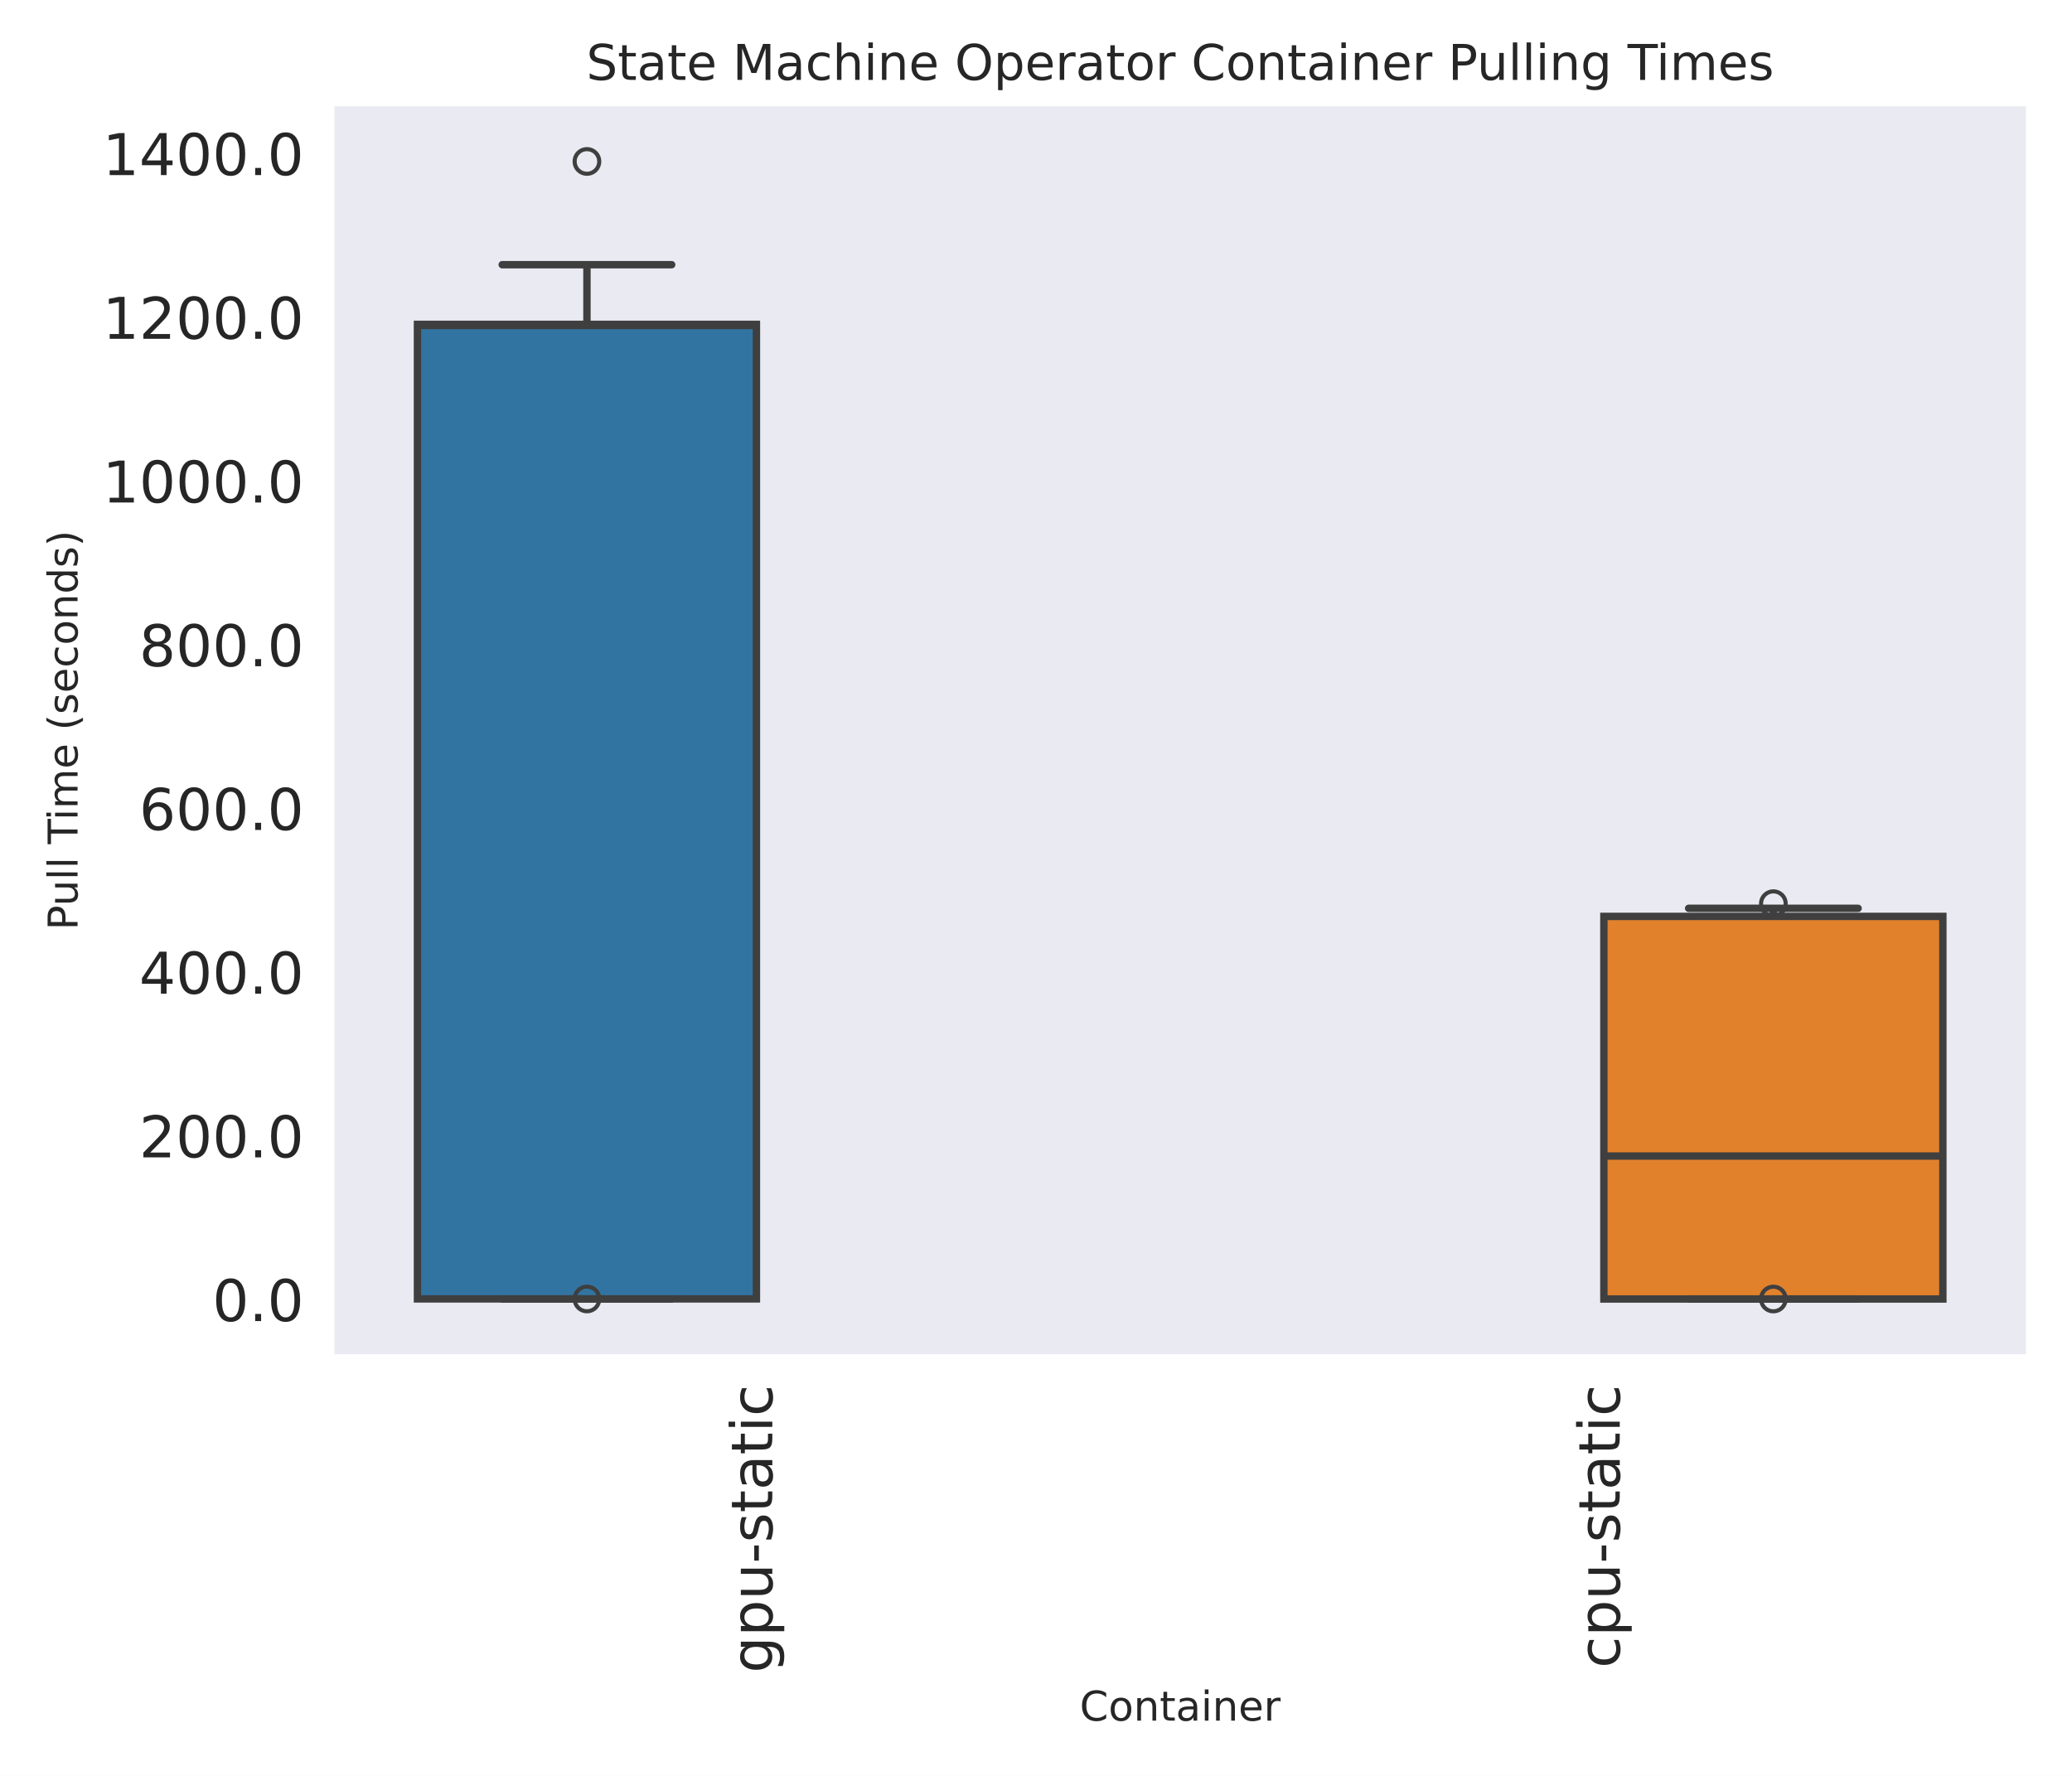
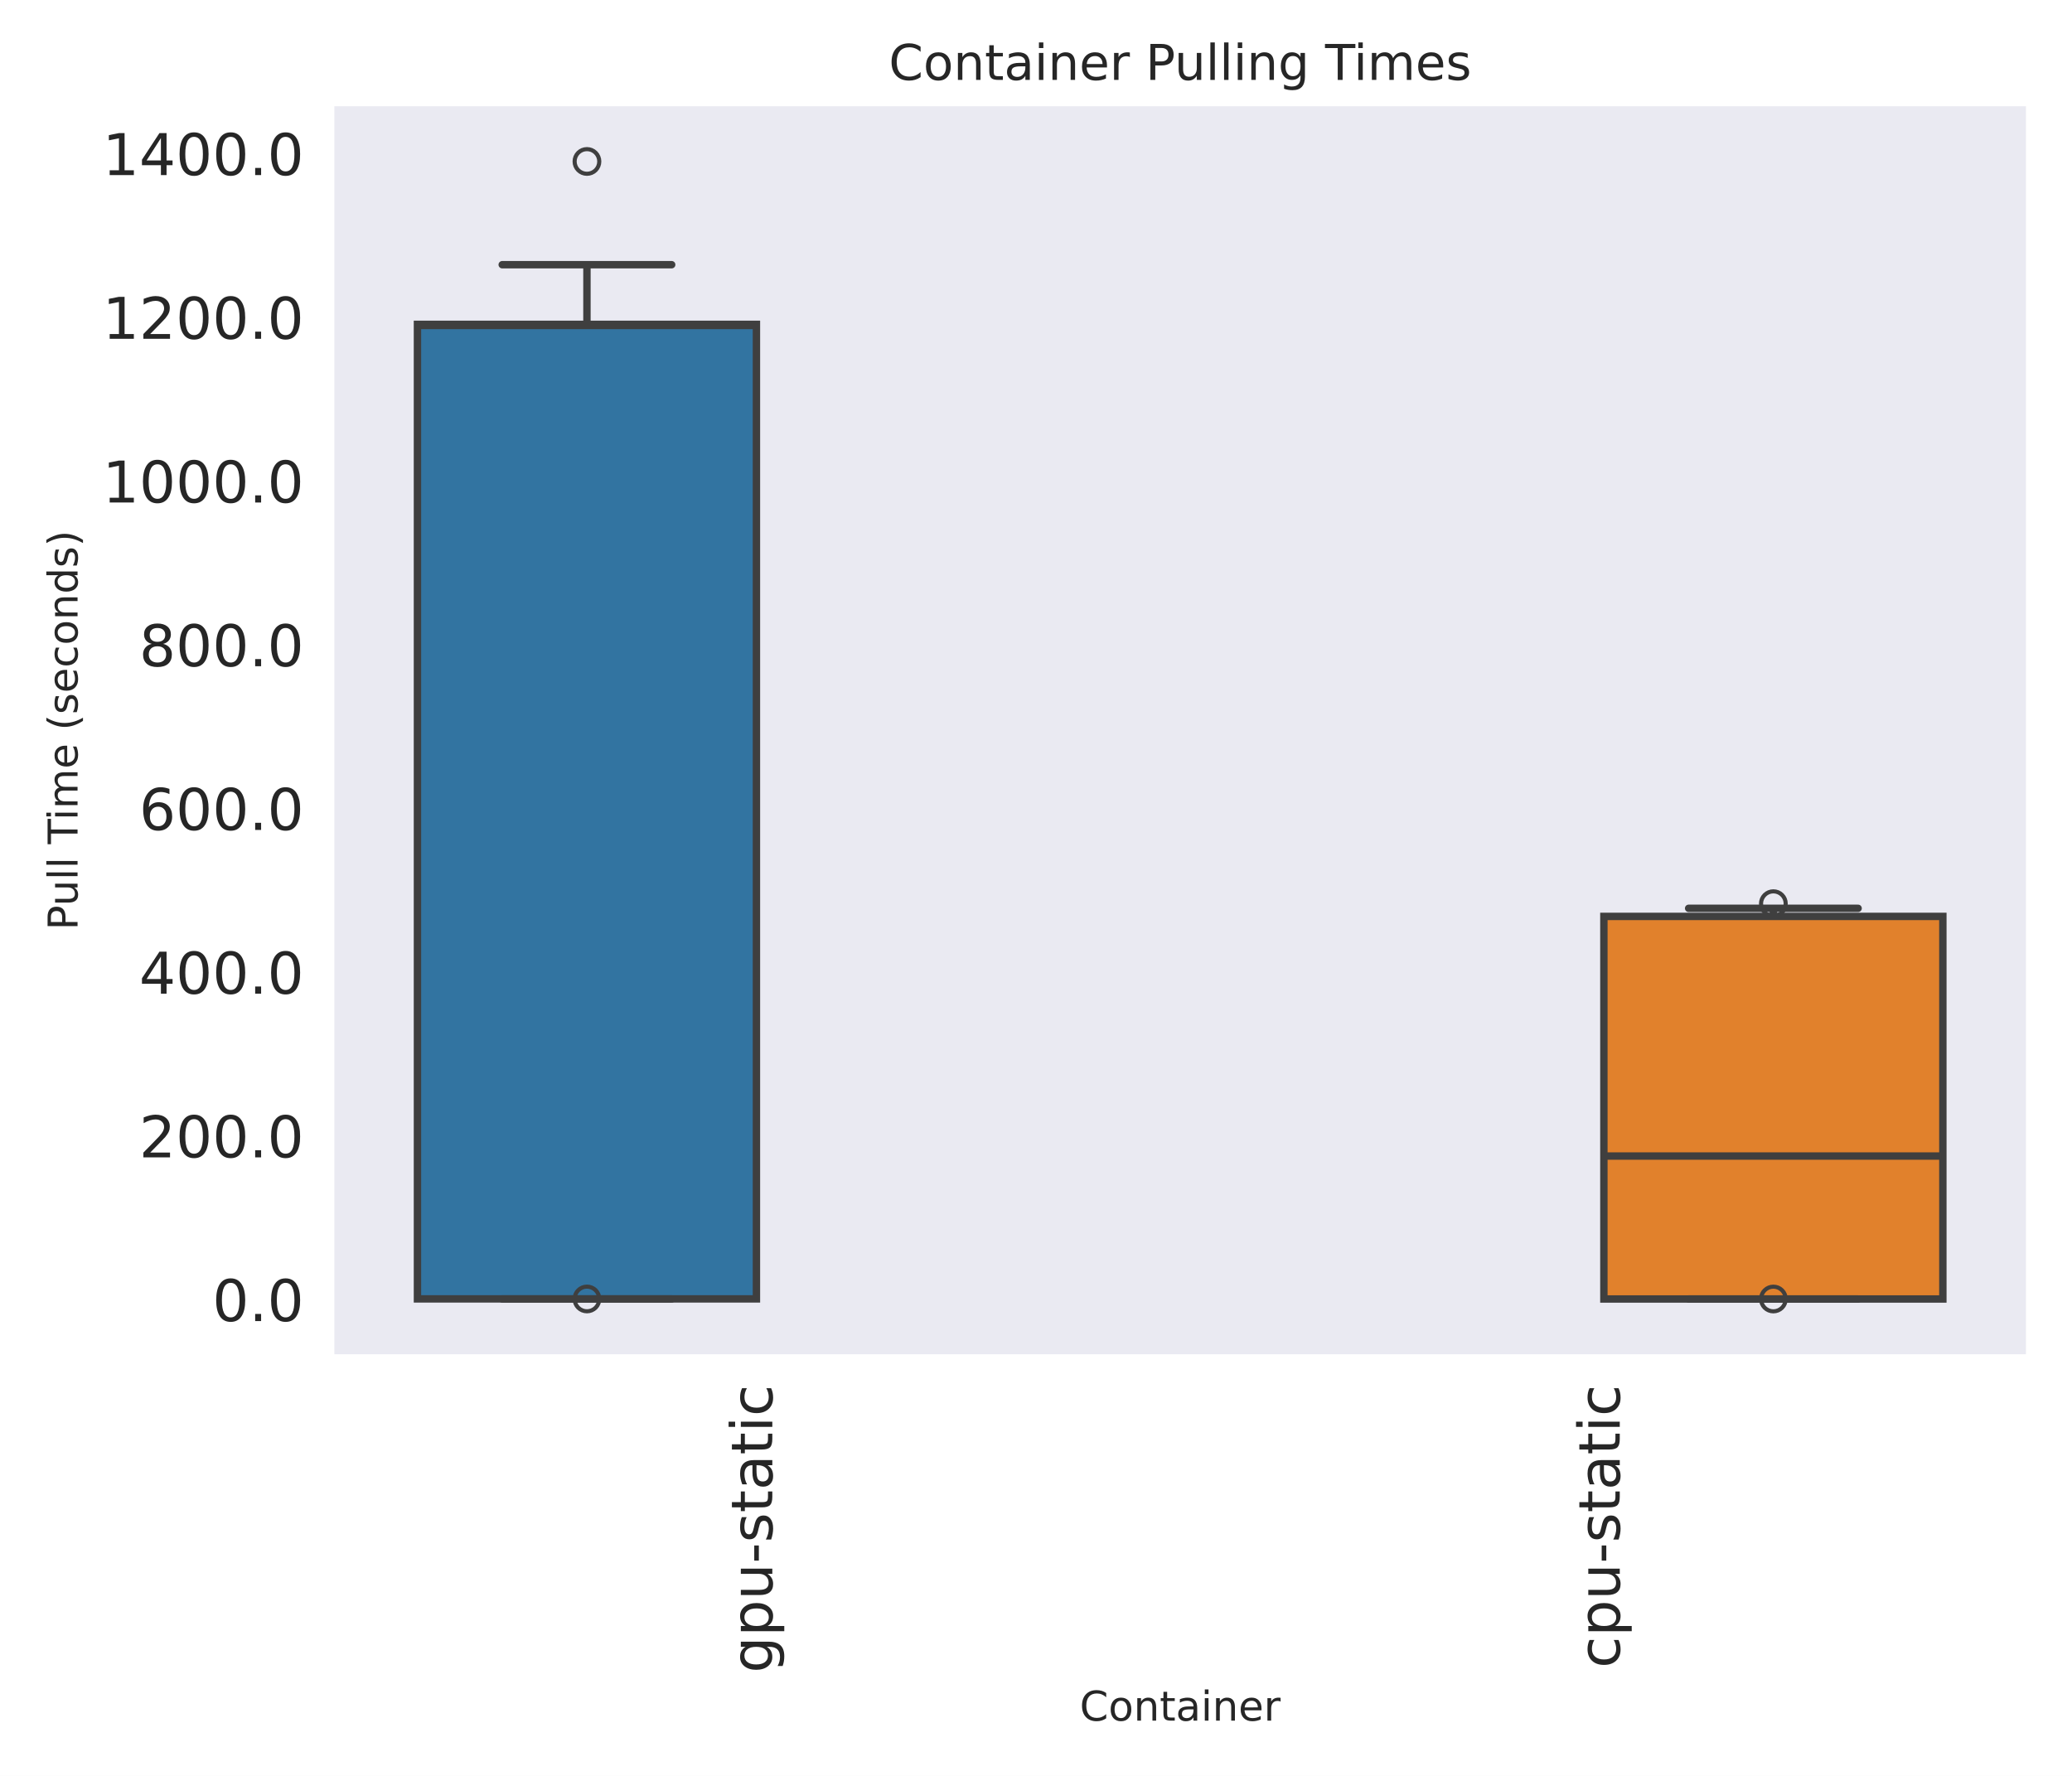
<svg xmlns="http://www.w3.org/2000/svg" xmlns:xlink="http://www.w3.org/1999/xlink" width="504pt" height="432pt" viewBox="0 0 504 432" version="1.1">
  <defs>
    <style type="text/css">*{stroke-linejoin: round; stroke-linecap: butt}</style>
  </defs>
  <g id="figure_1">
    <g id="patch_1">
      <path d="M 0 432  L 504 432  L 504 0  L 0 0  z " style="fill: #ffffff" />
    </g>
    <g id="axes_1">
      <g id="patch_2">
        <path d="M 80.93 329.83  L 493.2 329.83  L 493.2 25.44  L 80.93 25.44  z " style="fill: #eaeaf2" />
      </g>
      <g id="matplotlib.axis_1">
        <g id="xtick_1">
          <g id="text_1">
            <g style="fill: #262626" transform="translate(187.8606 406.9656) rotate(-90) scale(0.14 -0.14)">
              <defs>
                <path id="DejaVuSans-67" d="M 2906 1791  Q 2906 2416 2648 2759  Q 2391 3103 1925 3103  Q 1463 3103 1205 2759  Q 947 2416 947 1791  Q 947 1169 1205 825  Q 1463 481 1925 481  Q 2391 481 2648 825  Q 2906 1169 2906 1791  z M 3481 434  Q 3481 -459 3084 -895  Q 2688 -1331 1869 -1331  Q 1566 -1331 1297 -1286  Q 1028 -1241 775 -1147  L 775 -588  Q 1028 -725 1275 -790  Q 1522 -856 1778 -856  Q 2344 -856 2625 -561  Q 2906 -266 2906 331  L 2906 616  Q 2728 306 2450 153  Q 2172 0 1784 0  Q 1141 0 747 490  Q 353 981 353 1791  Q 353 2603 747 3093  Q 1141 3584 1784 3584  Q 2172 3584 2450 3431  Q 2728 3278 2906 2969  L 2906 3500  L 3481 3500  L 3481 434  z " transform="scale(0.015625)" />
                <path id="DejaVuSans-70" d="M 1159 525  L 1159 -1331  L 581 -1331  L 581 3500  L 1159 3500  L 1159 2969  Q 1341 3281 1617 3432  Q 1894 3584 2278 3584  Q 2916 3584 3314 3078  Q 3713 2572 3713 1747  Q 3713 922 3314 415  Q 2916 -91 2278 -91  Q 1894 -91 1617 61  Q 1341 213 1159 525  z M 3116 1747  Q 3116 2381 2855 2742  Q 2594 3103 2138 3103  Q 1681 3103 1420 2742  Q 1159 2381 1159 1747  Q 1159 1113 1420 752  Q 1681 391 2138 391  Q 2594 391 2855 752  Q 3116 1113 3116 1747  z " transform="scale(0.015625)" />
                <path id="DejaVuSans-75" d="M 544 1381  L 544 3500  L 1119 3500  L 1119 1403  Q 1119 906 1312 657  Q 1506 409 1894 409  Q 2359 409 2629 706  Q 2900 1003 2900 1516  L 2900 3500  L 3475 3500  L 3475 0  L 2900 0  L 2900 538  Q 2691 219 2414 64  Q 2138 -91 1772 -91  Q 1169 -91 856 284  Q 544 659 544 1381  z M 1991 3584  L 1991 3584  z " transform="scale(0.015625)" />
                <path id="DejaVuSans-2d" d="M 313 2009  L 1997 2009  L 1997 1497  L 313 1497  L 313 2009  z " transform="scale(0.015625)" />
                <path id="DejaVuSans-73" d="M 2834 3397  L 2834 2853  Q 2591 2978 2328 3040  Q 2066 3103 1784 3103  Q 1356 3103 1142 2972  Q 928 2841 928 2578  Q 928 2378 1081 2264  Q 1234 2150 1697 2047  L 1894 2003  Q 2506 1872 2764 1633  Q 3022 1394 3022 966  Q 3022 478 2636 193  Q 2250 -91 1575 -91  Q 1294 -91 989 -36  Q 684 19 347 128  L 347 722  Q 666 556 975 473  Q 1284 391 1588 391  Q 1994 391 2212 530  Q 2431 669 2431 922  Q 2431 1156 2273 1281  Q 2116 1406 1581 1522  L 1381 1569  Q 847 1681 609 1914  Q 372 2147 372 2553  Q 372 3047 722 3315  Q 1072 3584 1716 3584  Q 2034 3584 2315 3537  Q 2597 3491 2834 3397  z " transform="scale(0.015625)" />
                <path id="DejaVuSans-74" d="M 1172 4494  L 1172 3500  L 2356 3500  L 2356 3053  L 1172 3053  L 1172 1153  Q 1172 725 1289 603  Q 1406 481 1766 481  L 2356 481  L 2356 0  L 1766 0  Q 1100 0 847 248  Q 594 497 594 1153  L 594 3053  L 172 3053  L 172 3500  L 594 3500  L 594 4494  L 1172 4494  z " transform="scale(0.015625)" />
                <path id="DejaVuSans-61" d="M 2194 1759  Q 1497 1759 1228 1600  Q 959 1441 959 1056  Q 959 750 1161 570  Q 1363 391 1709 391  Q 2188 391 2477 730  Q 2766 1069 2766 1631  L 2766 1759  L 2194 1759  z M 3341 1997  L 3341 0  L 2766 0  L 2766 531  Q 2569 213 2275 61  Q 1981 -91 1556 -91  Q 1019 -91 701 211  Q 384 513 384 1019  Q 384 1609 779 1909  Q 1175 2209 1959 2209  L 2766 2209  L 2766 2266  Q 2766 2663 2505 2880  Q 2244 3097 1772 3097  Q 1472 3097 1187 3025  Q 903 2953 641 2809  L 641 3341  Q 956 3463 1253 3523  Q 1550 3584 1831 3584  Q 2591 3584 2966 3190  Q 3341 2797 3341 1997  z " transform="scale(0.015625)" />
                <path id="DejaVuSans-69" d="M 603 3500  L 1178 3500  L 1178 0  L 603 0  L 603 3500  z M 603 4863  L 1178 4863  L 1178 4134  L 603 4134  L 603 4863  z " transform="scale(0.015625)" />
                <path id="DejaVuSans-63" d="M 3122 3366  L 3122 2828  Q 2878 2963 2633 3030  Q 2388 3097 2138 3097  Q 1578 3097 1268 2742  Q 959 2388 959 1747  Q 959 1106 1268 751  Q 1578 397 2138 397  Q 2388 397 2633 464  Q 2878 531 3122 666  L 3122 134  Q 2881 22 2623 -34  Q 2366 -91 2075 -91  Q 1284 -91 818 406  Q 353 903 353 1747  Q 353 2603 823 3093  Q 1294 3584 2113 3584  Q 2378 3584 2631 3529  Q 2884 3475 3122 3366  z " transform="scale(0.015625)" />
              </defs>
              <use xlink:href="#DejaVuSans-67" />
              <use xlink:href="#DejaVuSans-70" x="63.477" />
              <use xlink:href="#DejaVuSans-75" x="126.953" />
              <use xlink:href="#DejaVuSans-2d" x="190.332" />
              <use xlink:href="#DejaVuSans-73" x="226.416" />
              <use xlink:href="#DejaVuSans-74" x="278.516" />
              <use xlink:href="#DejaVuSans-61" x="317.725" />
              <use xlink:href="#DejaVuSans-74" x="379.004" />
              <use xlink:href="#DejaVuSans-69" x="418.213" />
              <use xlink:href="#DejaVuSans-63" x="445.996" />
            </g>
          </g>
        </g>
        <g id="xtick_2">
          <g id="text_2">
            <g style="fill: #262626" transform="translate(393.9956 405.7756) rotate(-90) scale(0.14 -0.14)">
              <use xlink:href="#DejaVuSans-63" />
              <use xlink:href="#DejaVuSans-70" x="54.98" />
              <use xlink:href="#DejaVuSans-75" x="118.457" />
              <use xlink:href="#DejaVuSans-2d" x="181.836" />
              <use xlink:href="#DejaVuSans-73" x="217.92" />
              <use xlink:href="#DejaVuSans-74" x="270.02" />
              <use xlink:href="#DejaVuSans-61" x="309.229" />
              <use xlink:href="#DejaVuSans-74" x="370.508" />
              <use xlink:href="#DejaVuSans-69" x="409.717" />
              <use xlink:href="#DejaVuSans-63" x="437.5" />
            </g>
          </g>
        </g>
        <g id="text_3">
          <g style="fill: #262626" transform="translate(262.6314 418.5641) scale(0.1 -0.1)">
            <defs>
              <path id="DejaVuSans-43" d="M 4122 4306  L 4122 3641  Q 3803 3938 3442 4084  Q 3081 4231 2675 4231  Q 1875 4231 1450 3742  Q 1025 3253 1025 2328  Q 1025 1406 1450 917  Q 1875 428 2675 428  Q 3081 428 3442 575  Q 3803 722 4122 1019  L 4122 359  Q 3791 134 3420 21  Q 3050 -91 2638 -91  Q 1578 -91 968 557  Q 359 1206 359 2328  Q 359 3453 968 4101  Q 1578 4750 2638 4750  Q 3056 4750 3426 4639  Q 3797 4528 4122 4306  z " transform="scale(0.015625)" />
              <path id="DejaVuSans-6f" d="M 1959 3097  Q 1497 3097 1228 2736  Q 959 2375 959 1747  Q 959 1119 1226 758  Q 1494 397 1959 397  Q 2419 397 2687 759  Q 2956 1122 2956 1747  Q 2956 2369 2687 2733  Q 2419 3097 1959 3097  z M 1959 3584  Q 2709 3584 3137 3096  Q 3566 2609 3566 1747  Q 3566 888 3137 398  Q 2709 -91 1959 -91  Q 1206 -91 779 398  Q 353 888 353 1747  Q 353 2609 779 3096  Q 1206 3584 1959 3584  z " transform="scale(0.015625)" />
              <path id="DejaVuSans-6e" d="M 3513 2113  L 3513 0  L 2938 0  L 2938 2094  Q 2938 2591 2744 2837  Q 2550 3084 2163 3084  Q 1697 3084 1428 2787  Q 1159 2491 1159 1978  L 1159 0  L 581 0  L 581 3500  L 1159 3500  L 1159 2956  Q 1366 3272 1645 3428  Q 1925 3584 2291 3584  Q 2894 3584 3203 3211  Q 3513 2838 3513 2113  z " transform="scale(0.015625)" />
              <path id="DejaVuSans-65" d="M 3597 1894  L 3597 1613  L 953 1613  Q 991 1019 1311 708  Q 1631 397 2203 397  Q 2534 397 2845 478  Q 3156 559 3463 722  L 3463 178  Q 3153 47 2828 -22  Q 2503 -91 2169 -91  Q 1331 -91 842 396  Q 353 884 353 1716  Q 353 2575 817 3079  Q 1281 3584 2069 3584  Q 2775 3584 3186 3129  Q 3597 2675 3597 1894  z M 3022 2063  Q 3016 2534 2758 2815  Q 2500 3097 2075 3097  Q 1594 3097 1305 2825  Q 1016 2553 972 2059  L 3022 2063  z " transform="scale(0.015625)" />
              <path id="DejaVuSans-72" d="M 2631 2963  Q 2534 3019 2420 3045  Q 2306 3072 2169 3072  Q 1681 3072 1420 2755  Q 1159 2438 1159 1844  L 1159 0  L 581 0  L 581 3500  L 1159 3500  L 1159 2956  Q 1341 3275 1631 3429  Q 1922 3584 2338 3584  Q 2397 3584 2469 3576  Q 2541 3569 2628 3553  L 2631 2963  z " transform="scale(0.015625)" />
            </defs>
            <use xlink:href="#DejaVuSans-43" />
            <use xlink:href="#DejaVuSans-6f" x="69.824" />
            <use xlink:href="#DejaVuSans-6e" x="131.006" />
            <use xlink:href="#DejaVuSans-74" x="194.385" />
            <use xlink:href="#DejaVuSans-61" x="233.594" />
            <use xlink:href="#DejaVuSans-69" x="294.873" />
            <use xlink:href="#DejaVuSans-6e" x="322.656" />
            <use xlink:href="#DejaVuSans-65" x="386.035" />
            <use xlink:href="#DejaVuSans-72" x="447.559" />
          </g>
        </g>
      </g>
      <g id="matplotlib.axis_2">
        <g id="ytick_1">
          <g id="text_4">
            <g style="fill: #262626" transform="translate(51.66562 321.3654) scale(0.14 -0.14)">
              <defs>
                <path id="DejaVuSans-30" d="M 2034 4250  Q 1547 4250 1301 3770  Q 1056 3291 1056 2328  Q 1056 1369 1301 889  Q 1547 409 2034 409  Q 2525 409 2770 889  Q 3016 1369 3016 2328  Q 3016 3291 2770 3770  Q 2525 4250 2034 4250  z M 2034 4750  Q 2819 4750 3233 4129  Q 3647 3509 3647 2328  Q 3647 1150 3233 529  Q 2819 -91 2034 -91  Q 1250 -91 836 529  Q 422 1150 422 2328  Q 422 3509 836 4129  Q 1250 4750 2034 4750  z " transform="scale(0.015625)" />
                <path id="DejaVuSans-2e" d="M 684 794  L 1344 794  L 1344 0  L 684 0  L 684 794  z " transform="scale(0.015625)" />
              </defs>
              <use xlink:href="#DejaVuSans-30" />
              <use xlink:href="#DejaVuSans-2e" x="63.623" />
              <use xlink:href="#DejaVuSans-30" x="95.41" />
            </g>
          </g>
        </g>
        <g id="ytick_2">
          <g id="text_5">
            <g style="fill: #262626" transform="translate(33.85063 281.5401) scale(0.14 -0.14)">
              <defs>
                <path id="DejaVuSans-32" d="M 1228 531  L 3431 531  L 3431 0  L 469 0  L 469 531  Q 828 903 1448 1529  Q 2069 2156 2228 2338  Q 2531 2678 2651 2914  Q 2772 3150 2772 3378  Q 2772 3750 2511 3984  Q 2250 4219 1831 4219  Q 1534 4219 1204 4116  Q 875 4013 500 3803  L 500 4441  Q 881 4594 1212 4672  Q 1544 4750 1819 4750  Q 2544 4750 2975 4387  Q 3406 4025 3406 3419  Q 3406 3131 3298 2873  Q 3191 2616 2906 2266  Q 2828 2175 2409 1742  Q 1991 1309 1228 531  z " transform="scale(0.015625)" />
              </defs>
              <use xlink:href="#DejaVuSans-32" />
              <use xlink:href="#DejaVuSans-30" x="63.623" />
              <use xlink:href="#DejaVuSans-30" x="127.246" />
              <use xlink:href="#DejaVuSans-2e" x="190.869" />
              <use xlink:href="#DejaVuSans-30" x="222.656" />
            </g>
          </g>
        </g>
        <g id="ytick_3">
          <g id="text_6">
            <g style="fill: #262626" transform="translate(33.85063 241.7149) scale(0.14 -0.14)">
              <defs>
                <path id="DejaVuSans-34" d="M 2419 4116  L 825 1625  L 2419 1625  L 2419 4116  z M 2253 4666  L 3047 4666  L 3047 1625  L 3713 1625  L 3713 1100  L 3047 1100  L 3047 0  L 2419 0  L 2419 1100  L 313 1100  L 313 1709  L 2253 4666  z " transform="scale(0.015625)" />
              </defs>
              <use xlink:href="#DejaVuSans-34" />
              <use xlink:href="#DejaVuSans-30" x="63.623" />
              <use xlink:href="#DejaVuSans-30" x="127.246" />
              <use xlink:href="#DejaVuSans-2e" x="190.869" />
              <use xlink:href="#DejaVuSans-30" x="222.656" />
            </g>
          </g>
        </g>
        <g id="ytick_4">
          <g id="text_7">
            <g style="fill: #262626" transform="translate(33.85063 201.8897) scale(0.14 -0.14)">
              <defs>
                <path id="DejaVuSans-36" d="M 2113 2584  Q 1688 2584 1439 2293  Q 1191 2003 1191 1497  Q 1191 994 1439 701  Q 1688 409 2113 409  Q 2538 409 2786 701  Q 3034 994 3034 1497  Q 3034 2003 2786 2293  Q 2538 2584 2113 2584  z M 3366 4563  L 3366 3988  Q 3128 4100 2886 4159  Q 2644 4219 2406 4219  Q 1781 4219 1451 3797  Q 1122 3375 1075 2522  Q 1259 2794 1537 2939  Q 1816 3084 2150 3084  Q 2853 3084 3261 2657  Q 3669 2231 3669 1497  Q 3669 778 3244 343  Q 2819 -91 2113 -91  Q 1303 -91 875 529  Q 447 1150 447 2328  Q 447 3434 972 4092  Q 1497 4750 2381 4750  Q 2619 4750 2861 4703  Q 3103 4656 3366 4563  z " transform="scale(0.015625)" />
              </defs>
              <use xlink:href="#DejaVuSans-36" />
              <use xlink:href="#DejaVuSans-30" x="63.623" />
              <use xlink:href="#DejaVuSans-30" x="127.246" />
              <use xlink:href="#DejaVuSans-2e" x="190.869" />
              <use xlink:href="#DejaVuSans-30" x="222.656" />
            </g>
          </g>
        </g>
        <g id="ytick_5">
          <g id="text_8">
            <g style="fill: #262626" transform="translate(33.85063 162.0645) scale(0.14 -0.14)">
              <defs>
                <path id="DejaVuSans-38" d="M 2034 2216  Q 1584 2216 1326 1975  Q 1069 1734 1069 1313  Q 1069 891 1326 650  Q 1584 409 2034 409  Q 2484 409 2743 651  Q 3003 894 3003 1313  Q 3003 1734 2745 1975  Q 2488 2216 2034 2216  z M 1403 2484  Q 997 2584 770 2862  Q 544 3141 544 3541  Q 544 4100 942 4425  Q 1341 4750 2034 4750  Q 2731 4750 3128 4425  Q 3525 4100 3525 3541  Q 3525 3141 3298 2862  Q 3072 2584 2669 2484  Q 3125 2378 3379 2068  Q 3634 1759 3634 1313  Q 3634 634 3220 271  Q 2806 -91 2034 -91  Q 1263 -91 848 271  Q 434 634 434 1313  Q 434 1759 690 2068  Q 947 2378 1403 2484  z M 1172 3481  Q 1172 3119 1398 2916  Q 1625 2713 2034 2713  Q 2441 2713 2670 2916  Q 2900 3119 2900 3481  Q 2900 3844 2670 4047  Q 2441 4250 2034 4250  Q 1625 4250 1398 4047  Q 1172 3844 1172 3481  z " transform="scale(0.015625)" />
              </defs>
              <use xlink:href="#DejaVuSans-38" />
              <use xlink:href="#DejaVuSans-30" x="63.623" />
              <use xlink:href="#DejaVuSans-30" x="127.246" />
              <use xlink:href="#DejaVuSans-2e" x="190.869" />
              <use xlink:href="#DejaVuSans-30" x="222.656" />
            </g>
          </g>
        </g>
        <g id="ytick_6">
          <g id="text_9">
            <g style="fill: #262626" transform="translate(24.94312 122.2393) scale(0.14 -0.14)">
              <defs>
                <path id="DejaVuSans-31" d="M 794 531  L 1825 531  L 1825 4091  L 703 3866  L 703 4441  L 1819 4666  L 2450 4666  L 2450 531  L 3481 531  L 3481 0  L 794 0  L 794 531  z " transform="scale(0.015625)" />
              </defs>
              <use xlink:href="#DejaVuSans-31" />
              <use xlink:href="#DejaVuSans-30" x="63.623" />
              <use xlink:href="#DejaVuSans-30" x="127.246" />
              <use xlink:href="#DejaVuSans-30" x="190.869" />
              <use xlink:href="#DejaVuSans-2e" x="254.492" />
              <use xlink:href="#DejaVuSans-30" x="286.279" />
            </g>
          </g>
        </g>
        <g id="ytick_7">
          <g id="text_10">
            <g style="fill: #262626" transform="translate(24.94312 82.41404) scale(0.14 -0.14)">
              <use xlink:href="#DejaVuSans-31" />
              <use xlink:href="#DejaVuSans-32" x="63.623" />
              <use xlink:href="#DejaVuSans-30" x="127.246" />
              <use xlink:href="#DejaVuSans-30" x="190.869" />
              <use xlink:href="#DejaVuSans-2e" x="254.492" />
              <use xlink:href="#DejaVuSans-30" x="286.279" />
            </g>
          </g>
        </g>
        <g id="ytick_8">
          <g id="text_11">
            <g style="fill: #262626" transform="translate(24.94312 42.58882) scale(0.14 -0.14)">
              <use xlink:href="#DejaVuSans-31" />
              <use xlink:href="#DejaVuSans-34" x="63.623" />
              <use xlink:href="#DejaVuSans-30" x="127.246" />
              <use xlink:href="#DejaVuSans-30" x="190.869" />
              <use xlink:href="#DejaVuSans-2e" x="254.492" />
              <use xlink:href="#DejaVuSans-30" x="286.279" />
            </g>
          </g>
        </g>
        <g id="text_12">
          <g style="fill: #262626" transform="translate(18.86344 226.26) rotate(-90) scale(0.1 -0.1)">
            <defs>
              <path id="DejaVuSans-50" d="M 1259 4147  L 1259 2394  L 2053 2394  Q 2494 2394 2734 2622  Q 2975 2850 2975 3272  Q 2975 3691 2734 3919  Q 2494 4147 2053 4147  L 1259 4147  z M 628 4666  L 2053 4666  Q 2838 4666 3239 4311  Q 3641 3956 3641 3272  Q 3641 2581 3239 2228  Q 2838 1875 2053 1875  L 1259 1875  L 1259 0  L 628 0  L 628 4666  z " transform="scale(0.015625)" />
              <path id="DejaVuSans-6c" d="M 603 4863  L 1178 4863  L 1178 0  L 603 0  L 603 4863  z " transform="scale(0.015625)" />
              <path id="DejaVuSans-20" transform="scale(0.015625)" />
              <path id="DejaVuSans-54" d="M -19 4666  L 3928 4666  L 3928 4134  L 2272 4134  L 2272 0  L 1638 0  L 1638 4134  L -19 4134  L -19 4666  z " transform="scale(0.015625)" />
              <path id="DejaVuSans-6d" d="M 3328 2828  Q 3544 3216 3844 3400  Q 4144 3584 4550 3584  Q 5097 3584 5394 3201  Q 5691 2819 5691 2113  L 5691 0  L 5113 0  L 5113 2094  Q 5113 2597 4934 2840  Q 4756 3084 4391 3084  Q 3944 3084 3684 2787  Q 3425 2491 3425 1978  L 3425 0  L 2847 0  L 2847 2094  Q 2847 2600 2669 2842  Q 2491 3084 2119 3084  Q 1678 3084 1418 2786  Q 1159 2488 1159 1978  L 1159 0  L 581 0  L 581 3500  L 1159 3500  L 1159 2956  Q 1356 3278 1631 3431  Q 1906 3584 2284 3584  Q 2666 3584 2933 3390  Q 3200 3197 3328 2828  z " transform="scale(0.015625)" />
              <path id="DejaVuSans-28" d="M 1984 4856  Q 1566 4138 1362 3434  Q 1159 2731 1159 2009  Q 1159 1288 1364 580  Q 1569 -128 1984 -844  L 1484 -844  Q 1016 -109 783 600  Q 550 1309 550 2009  Q 550 2706 781 3412  Q 1013 4119 1484 4856  L 1984 4856  z " transform="scale(0.015625)" />
              <path id="DejaVuSans-64" d="M 2906 2969  L 2906 4863  L 3481 4863  L 3481 0  L 2906 0  L 2906 525  Q 2725 213 2448 61  Q 2172 -91 1784 -91  Q 1150 -91 751 415  Q 353 922 353 1747  Q 353 2572 751 3078  Q 1150 3584 1784 3584  Q 2172 3584 2448 3432  Q 2725 3281 2906 2969  z M 947 1747  Q 947 1113 1208 752  Q 1469 391 1925 391  Q 2381 391 2643 752  Q 2906 1113 2906 1747  Q 2906 2381 2643 2742  Q 2381 3103 1925 3103  Q 1469 3103 1208 2742  Q 947 2381 947 1747  z " transform="scale(0.015625)" />
              <path id="DejaVuSans-29" d="M 513 4856  L 1013 4856  Q 1481 4119 1714 3412  Q 1947 2706 1947 2009  Q 1947 1309 1714 600  Q 1481 -109 1013 -844  L 513 -844  Q 928 -128 1133 580  Q 1338 1288 1338 2009  Q 1338 2731 1133 3434  Q 928 4138 513 4856  z " transform="scale(0.015625)" />
            </defs>
            <use xlink:href="#DejaVuSans-50" />
            <use xlink:href="#DejaVuSans-75" x="58.553" />
            <use xlink:href="#DejaVuSans-6c" x="121.932" />
            <use xlink:href="#DejaVuSans-6c" x="149.715" />
            <use xlink:href="#DejaVuSans-20" x="177.498" />
            <use xlink:href="#DejaVuSans-54" x="209.285" />
            <use xlink:href="#DejaVuSans-69" x="267.244" />
            <use xlink:href="#DejaVuSans-6d" x="295.027" />
            <use xlink:href="#DejaVuSans-65" x="392.439" />
            <use xlink:href="#DejaVuSans-20" x="453.963" />
            <use xlink:href="#DejaVuSans-28" x="485.75" />
            <use xlink:href="#DejaVuSans-73" x="524.764" />
            <use xlink:href="#DejaVuSans-65" x="576.863" />
            <use xlink:href="#DejaVuSans-63" x="638.387" />
            <use xlink:href="#DejaVuSans-6f" x="693.367" />
            <use xlink:href="#DejaVuSans-6e" x="754.549" />
            <use xlink:href="#DejaVuSans-64" x="817.928" />
            <use xlink:href="#DejaVuSans-73" x="881.404" />
            <use xlink:href="#DejaVuSans-29" x="933.504" />
          </g>
        </g>
      </g>
      <g id="patch_3">
-         <path d="M 101.543 315.967  L 183.998 315.967  L 183.998 78.901  L 101.543 78.901  L 101.543 315.967  z " clip-path="url(#pc8af68eab9)" style="fill: #3274a1; stroke: #3f3f3f; stroke-width: 1.8; stroke-linejoin: miter" />
+         <path d="M 101.543 315.967  L 183.998 315.967  L 183.998 78.901  L 101.543 78.901  L 101.543 315.967  z " clip-path="url(#p649eac7617)" style="fill: #3274a1; stroke: #3f3f3f; stroke-width: 1.8; stroke-linejoin: miter" />
      </g>
      <g id="line2d_1">
-         <path d="M 142.77 315.967  L 142.77 315.983  " clip-path="url(#pc8af68eab9)" style="fill: none; stroke: #3f3f3f; stroke-width: 1.8" />
+         <path d="M 142.77 315.967  L 142.77 315.983  " clip-path="url(#p649eac7617)" style="fill: none; stroke: #3f3f3f; stroke-width: 1.8" />
      </g>
      <g id="line2d_2">
-         <path d="M 142.77 78.901  L 142.77 64.39  " clip-path="url(#pc8af68eab9)" style="fill: none; stroke: #3f3f3f; stroke-width: 1.8" />
+         <path d="M 142.77 78.901  L 142.77 64.39  " clip-path="url(#p649eac7617)" style="fill: none; stroke: #3f3f3f; stroke-width: 1.8" />
      </g>
      <g id="line2d_3">
-         <path d="M 122.157 315.983  L 163.384 315.983  " clip-path="url(#pc8af68eab9)" style="fill: none; stroke: #3f3f3f; stroke-width: 1.8; stroke-linecap: round" />
+         <path d="M 122.157 315.983  L 163.384 315.983  " clip-path="url(#p649eac7617)" style="fill: none; stroke: #3f3f3f; stroke-width: 1.8; stroke-linecap: round" />
      </g>
      <g id="line2d_4">
-         <path d="M 122.157 64.39  L 163.384 64.39  " clip-path="url(#pc8af68eab9)" style="fill: none; stroke: #3f3f3f; stroke-width: 1.8; stroke-linecap: round" />
+         <path d="M 122.157 64.39  L 163.384 64.39  " clip-path="url(#p649eac7617)" style="fill: none; stroke: #3f3f3f; stroke-width: 1.8; stroke-linecap: round" />
      </g>
      <g id="line2d_5">
        <defs>
-           <path id="m27d3571a78" d="M 0 3  C 0.796 3 1.559 2.684 2.121 2.121  C 2.684 1.559 3 0.796 3 0  C 3 -0.796 2.684 -1.559 2.121 -2.121  C 1.559 -2.684 0.796 -3 0 -3  C -0.796 -3 -1.559 -2.684 -2.121 -2.121  C -2.684 -1.559 -3 -0.796 -3 0  C -3 0.796 -2.684 1.559 -2.121 2.121  C -1.559 2.684 -0.796 3 0 3  z " style="stroke: #3f3f3f" />
+           <path id="m4d8b581819" d="M 0 3  C 0.796 3 1.559 2.684 2.121 2.121  C 2.684 1.559 3 0.796 3 0  C 3 -0.796 2.684 -1.559 2.121 -2.121  C 1.559 -2.684 0.796 -3 0 -3  C -0.796 -3 -1.559 -2.684 -2.121 -2.121  C -2.684 -1.559 -3 -0.796 -3 0  C -3 0.796 -2.684 1.559 -2.121 2.121  C -1.559 2.684 -0.796 3 0 3  z " style="stroke: #3f3f3f" />
        </defs>
-         <g clip-path="url(#pc8af68eab9)">
-           <use xlink:href="#m27d3571a78" x="142.77" y="315.984" style="fill-opacity: 0; stroke: #3f3f3f" />
-           <use xlink:href="#m27d3571a78" x="142.77" y="39.276" style="fill-opacity: 0; stroke: #3f3f3f" />
+         <g clip-path="url(#p649eac7617)">
+           <use xlink:href="#m4d8b581819" x="142.77" y="315.984" style="fill-opacity: 0; stroke: #3f3f3f" />
+           <use xlink:href="#m4d8b581819" x="142.77" y="39.276" style="fill-opacity: 0; stroke: #3f3f3f" />
        </g>
      </g>
      <g id="patch_4">
-         <path d="M 390.132 315.992  L 472.587 315.992  L 472.587 222.925  L 390.132 222.925  L 390.132 315.992  z " clip-path="url(#pc8af68eab9)" style="fill: #e1812c; stroke: #3f3f3f; stroke-width: 1.8; stroke-linejoin: miter" />
+         <path d="M 390.132 315.992  L 472.587 315.992  L 472.587 222.925  L 390.132 222.925  L 390.132 315.992  z " clip-path="url(#p649eac7617)" style="fill: #e1812c; stroke: #3f3f3f; stroke-width: 1.8; stroke-linejoin: miter" />
      </g>
      <g id="line2d_6">
-         <path d="M 431.36 315.992  L 431.36 315.994  " clip-path="url(#pc8af68eab9)" style="fill: none; stroke: #3f3f3f; stroke-width: 1.8" />
+         <path d="M 431.36 315.992  L 431.36 315.994  " clip-path="url(#p649eac7617)" style="fill: none; stroke: #3f3f3f; stroke-width: 1.8" />
      </g>
      <g id="line2d_7">
-         <path d="M 431.36 222.925  L 431.36 220.957  " clip-path="url(#pc8af68eab9)" style="fill: none; stroke: #3f3f3f; stroke-width: 1.8" />
+         <path d="M 431.36 222.925  L 431.36 220.957  " clip-path="url(#p649eac7617)" style="fill: none; stroke: #3f3f3f; stroke-width: 1.8" />
      </g>
      <g id="line2d_8">
-         <path d="M 410.746 315.994  L 451.973 315.994  " clip-path="url(#pc8af68eab9)" style="fill: none; stroke: #3f3f3f; stroke-width: 1.8; stroke-linecap: round" />
+         <path d="M 410.746 315.994  L 451.973 315.994  " clip-path="url(#p649eac7617)" style="fill: none; stroke: #3f3f3f; stroke-width: 1.8; stroke-linecap: round" />
      </g>
      <g id="line2d_9">
-         <path d="M 410.746 220.957  L 451.973 220.957  " clip-path="url(#pc8af68eab9)" style="fill: none; stroke: #3f3f3f; stroke-width: 1.8; stroke-linecap: round" />
+         <path d="M 410.746 220.957  L 451.973 220.957  " clip-path="url(#p649eac7617)" style="fill: none; stroke: #3f3f3f; stroke-width: 1.8; stroke-linecap: round" />
      </g>
      <g id="line2d_10">
-         <g clip-path="url(#pc8af68eab9)">
-           <use xlink:href="#m27d3571a78" x="431.36" y="315.994" style="fill-opacity: 0; stroke: #3f3f3f" />
-           <use xlink:href="#m27d3571a78" x="431.36" y="219.827" style="fill-opacity: 0; stroke: #3f3f3f" />
+         <g clip-path="url(#p649eac7617)">
+           <use xlink:href="#m4d8b581819" x="431.36" y="315.994" style="fill-opacity: 0; stroke: #3f3f3f" />
+           <use xlink:href="#m4d8b581819" x="431.36" y="219.827" style="fill-opacity: 0; stroke: #3f3f3f" />
        </g>
      </g>
      <g id="line2d_11">
-         <path d="M 101.543 79.169  L 183.998 79.169  " clip-path="url(#pc8af68eab9)" style="fill: none; stroke: #3f3f3f; stroke-width: 1.8" />
+         <path d="M 101.543 79.169  L 183.998 79.169  " clip-path="url(#p649eac7617)" style="fill: none; stroke: #3f3f3f; stroke-width: 1.8" />
      </g>
      <g id="line2d_12">
-         <path d="M 390.132 281.222  L 472.587 281.222  " clip-path="url(#pc8af68eab9)" style="fill: none; stroke: #3f3f3f; stroke-width: 1.8" />
+         <path d="M 390.132 281.222  L 472.587 281.222  " clip-path="url(#p649eac7617)" style="fill: none; stroke: #3f3f3f; stroke-width: 1.8" />
      </g>
      <g id="patch_5">
        <path d="M 80.93 329.83  L 80.93 25.44  " style="fill: none; stroke: #ffffff; stroke-width: 0.8; stroke-linejoin: miter; stroke-linecap: square" />
      </g>
      <g id="patch_6">
        <path d="M 493.2 329.83  L 493.2 25.44  " style="fill: none; stroke: #ffffff; stroke-width: 0.8; stroke-linejoin: miter; stroke-linecap: square" />
      </g>
      <g id="patch_7">
        <path d="M 80.93 329.83  L 493.2 329.83  " style="fill: none; stroke: #ffffff; stroke-width: 0.8; stroke-linejoin: miter; stroke-linecap: square" />
      </g>
      <g id="patch_8">
        <path d="M 80.93 25.44  L 493.2 25.44  " style="fill: none; stroke: #ffffff; stroke-width: 0.8; stroke-linejoin: miter; stroke-linecap: square" />
      </g>
      <g id="text_13">
-         <g style="fill: #262626" transform="translate(142.6206 19.44) scale(0.12 -0.12)">
-           <defs>
-             <path id="DejaVuSans-53" d="M 3425 4513  L 3425 3897  Q 3066 4069 2747 4153  Q 2428 4238 2131 4238  Q 1616 4238 1336 4038  Q 1056 3838 1056 3469  Q 1056 3159 1242 3001  Q 1428 2844 1947 2747  L 2328 2669  Q 3034 2534 3370 2195  Q 3706 1856 3706 1288  Q 3706 609 3251 259  Q 2797 -91 1919 -91  Q 1588 -91 1214 -16  Q 841 59 441 206  L 441 856  Q 825 641 1194 531  Q 1563 422 1919 422  Q 2459 422 2753 634  Q 3047 847 3047 1241  Q 3047 1584 2836 1778  Q 2625 1972 2144 2069  L 1759 2144  Q 1053 2284 737 2584  Q 422 2884 422 3419  Q 422 4038 858 4394  Q 1294 4750 2059 4750  Q 2388 4750 2728 4690  Q 3069 4631 3425 4513  z " transform="scale(0.015625)" />
-             <path id="DejaVuSans-4d" d="M 628 4666  L 1569 4666  L 2759 1491  L 3956 4666  L 4897 4666  L 4897 0  L 4281 0  L 4281 4097  L 3078 897  L 2444 897  L 1241 4097  L 1241 0  L 628 0  L 628 4666  z " transform="scale(0.015625)" />
-             <path id="DejaVuSans-68" d="M 3513 2113  L 3513 0  L 2938 0  L 2938 2094  Q 2938 2591 2744 2837  Q 2550 3084 2163 3084  Q 1697 3084 1428 2787  Q 1159 2491 1159 1978  L 1159 0  L 581 0  L 581 4863  L 1159 4863  L 1159 2956  Q 1366 3272 1645 3428  Q 1925 3584 2291 3584  Q 2894 3584 3203 3211  Q 3513 2838 3513 2113  z " transform="scale(0.015625)" />
-             <path id="DejaVuSans-4f" d="M 2522 4238  Q 1834 4238 1429 3725  Q 1025 3213 1025 2328  Q 1025 1447 1429 934  Q 1834 422 2522 422  Q 3209 422 3611 934  Q 4013 1447 4013 2328  Q 4013 3213 3611 3725  Q 3209 4238 2522 4238  z M 2522 4750  Q 3503 4750 4090 4092  Q 4678 3434 4678 2328  Q 4678 1225 4090 567  Q 3503 -91 2522 -91  Q 1538 -91 948 565  Q 359 1222 359 2328  Q 359 3434 948 4092  Q 1538 4750 2522 4750  z " transform="scale(0.015625)" />
-           </defs>
-           <use xlink:href="#DejaVuSans-53" />
-           <use xlink:href="#DejaVuSans-74" x="63.477" />
-           <use xlink:href="#DejaVuSans-61" x="102.686" />
-           <use xlink:href="#DejaVuSans-74" x="163.965" />
-           <use xlink:href="#DejaVuSans-65" x="203.174" />
-           <use xlink:href="#DejaVuSans-20" x="264.697" />
-           <use xlink:href="#DejaVuSans-4d" x="296.484" />
-           <use xlink:href="#DejaVuSans-61" x="382.764" />
-           <use xlink:href="#DejaVuSans-63" x="444.043" />
-           <use xlink:href="#DejaVuSans-68" x="499.023" />
-           <use xlink:href="#DejaVuSans-69" x="562.402" />
-           <use xlink:href="#DejaVuSans-6e" x="590.186" />
-           <use xlink:href="#DejaVuSans-65" x="653.564" />
-           <use xlink:href="#DejaVuSans-20" x="715.088" />
-           <use xlink:href="#DejaVuSans-4f" x="746.875" />
-           <use xlink:href="#DejaVuSans-70" x="825.586" />
-           <use xlink:href="#DejaVuSans-65" x="889.062" />
-           <use xlink:href="#DejaVuSans-72" x="950.586" />
-           <use xlink:href="#DejaVuSans-61" x="991.699" />
-           <use xlink:href="#DejaVuSans-74" x="1052.979" />
-           <use xlink:href="#DejaVuSans-6f" x="1092.188" />
-           <use xlink:href="#DejaVuSans-72" x="1153.369" />
-           <use xlink:href="#DejaVuSans-20" x="1194.482" />
-           <use xlink:href="#DejaVuSans-43" x="1226.27" />
-           <use xlink:href="#DejaVuSans-6f" x="1296.094" />
-           <use xlink:href="#DejaVuSans-6e" x="1357.275" />
-           <use xlink:href="#DejaVuSans-74" x="1420.654" />
-           <use xlink:href="#DejaVuSans-61" x="1459.863" />
-           <use xlink:href="#DejaVuSans-69" x="1521.143" />
-           <use xlink:href="#DejaVuSans-6e" x="1548.926" />
-           <use xlink:href="#DejaVuSans-65" x="1612.305" />
-           <use xlink:href="#DejaVuSans-72" x="1673.828" />
-           <use xlink:href="#DejaVuSans-20" x="1714.941" />
-           <use xlink:href="#DejaVuSans-50" x="1746.729" />
-           <use xlink:href="#DejaVuSans-75" x="1805.281" />
-           <use xlink:href="#DejaVuSans-6c" x="1868.66" />
-           <use xlink:href="#DejaVuSans-6c" x="1896.443" />
-           <use xlink:href="#DejaVuSans-69" x="1924.227" />
-           <use xlink:href="#DejaVuSans-6e" x="1952.01" />
-           <use xlink:href="#DejaVuSans-67" x="2015.389" />
-           <use xlink:href="#DejaVuSans-20" x="2078.865" />
-           <use xlink:href="#DejaVuSans-54" x="2110.652" />
-           <use xlink:href="#DejaVuSans-69" x="2168.611" />
-           <use xlink:href="#DejaVuSans-6d" x="2196.395" />
-           <use xlink:href="#DejaVuSans-65" x="2293.807" />
-           <use xlink:href="#DejaVuSans-73" x="2355.33" />
+         <g style="fill: #262626" transform="translate(216.1975 19.44) scale(0.12 -0.12)">
+           <use xlink:href="#DejaVuSans-43" />
+           <use xlink:href="#DejaVuSans-6f" x="69.824" />
+           <use xlink:href="#DejaVuSans-6e" x="131.006" />
+           <use xlink:href="#DejaVuSans-74" x="194.385" />
+           <use xlink:href="#DejaVuSans-61" x="233.594" />
+           <use xlink:href="#DejaVuSans-69" x="294.873" />
+           <use xlink:href="#DejaVuSans-6e" x="322.656" />
+           <use xlink:href="#DejaVuSans-65" x="386.035" />
+           <use xlink:href="#DejaVuSans-72" x="447.559" />
+           <use xlink:href="#DejaVuSans-20" x="488.672" />
+           <use xlink:href="#DejaVuSans-50" x="520.459" />
+           <use xlink:href="#DejaVuSans-75" x="579.012" />
+           <use xlink:href="#DejaVuSans-6c" x="642.391" />
+           <use xlink:href="#DejaVuSans-6c" x="670.174" />
+           <use xlink:href="#DejaVuSans-69" x="697.957" />
+           <use xlink:href="#DejaVuSans-6e" x="725.74" />
+           <use xlink:href="#DejaVuSans-67" x="789.119" />
+           <use xlink:href="#DejaVuSans-20" x="852.596" />
+           <use xlink:href="#DejaVuSans-54" x="884.383" />
+           <use xlink:href="#DejaVuSans-69" x="942.342" />
+           <use xlink:href="#DejaVuSans-6d" x="970.125" />
+           <use xlink:href="#DejaVuSans-65" x="1067.537" />
+           <use xlink:href="#DejaVuSans-73" x="1129.061" />
        </g>
      </g>
    </g>
  </g>
  <defs>
-     <clipPath id="pc8af68eab9">
+     <clipPath id="p649eac7617">
      <rect x="80.93" y="25.44" width="412.27" height="304.39" />
    </clipPath>
  </defs>
</svg>
